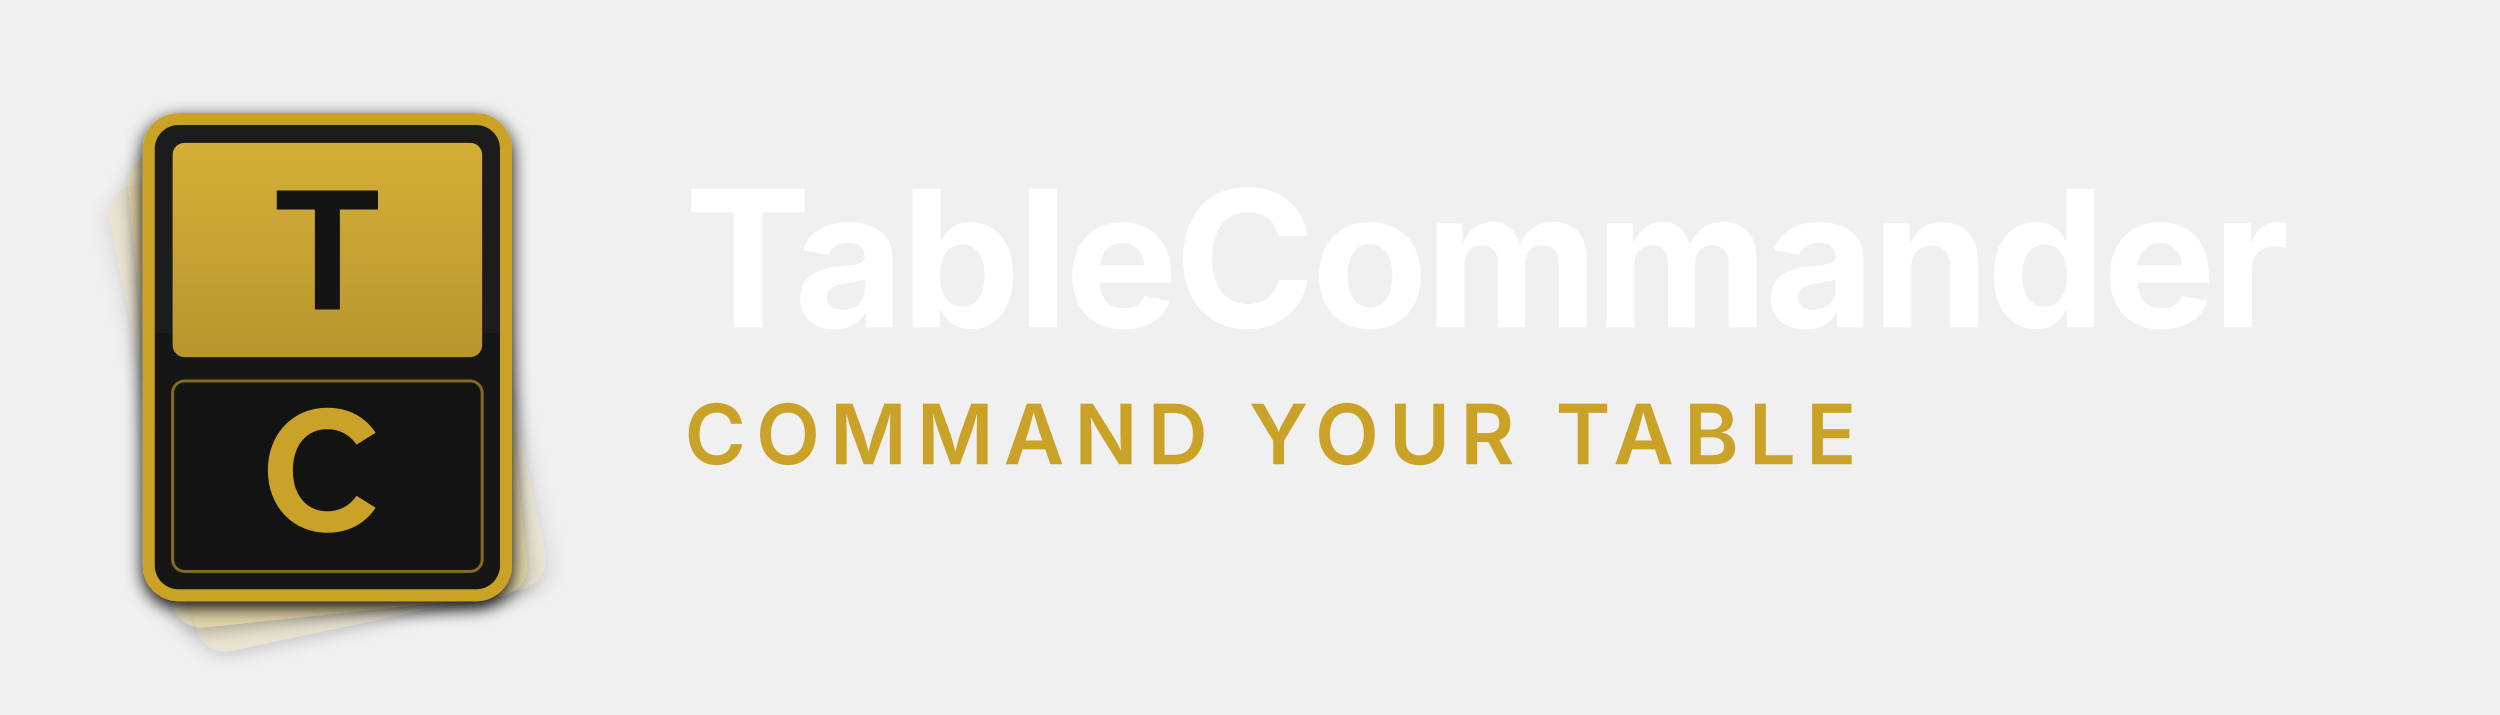
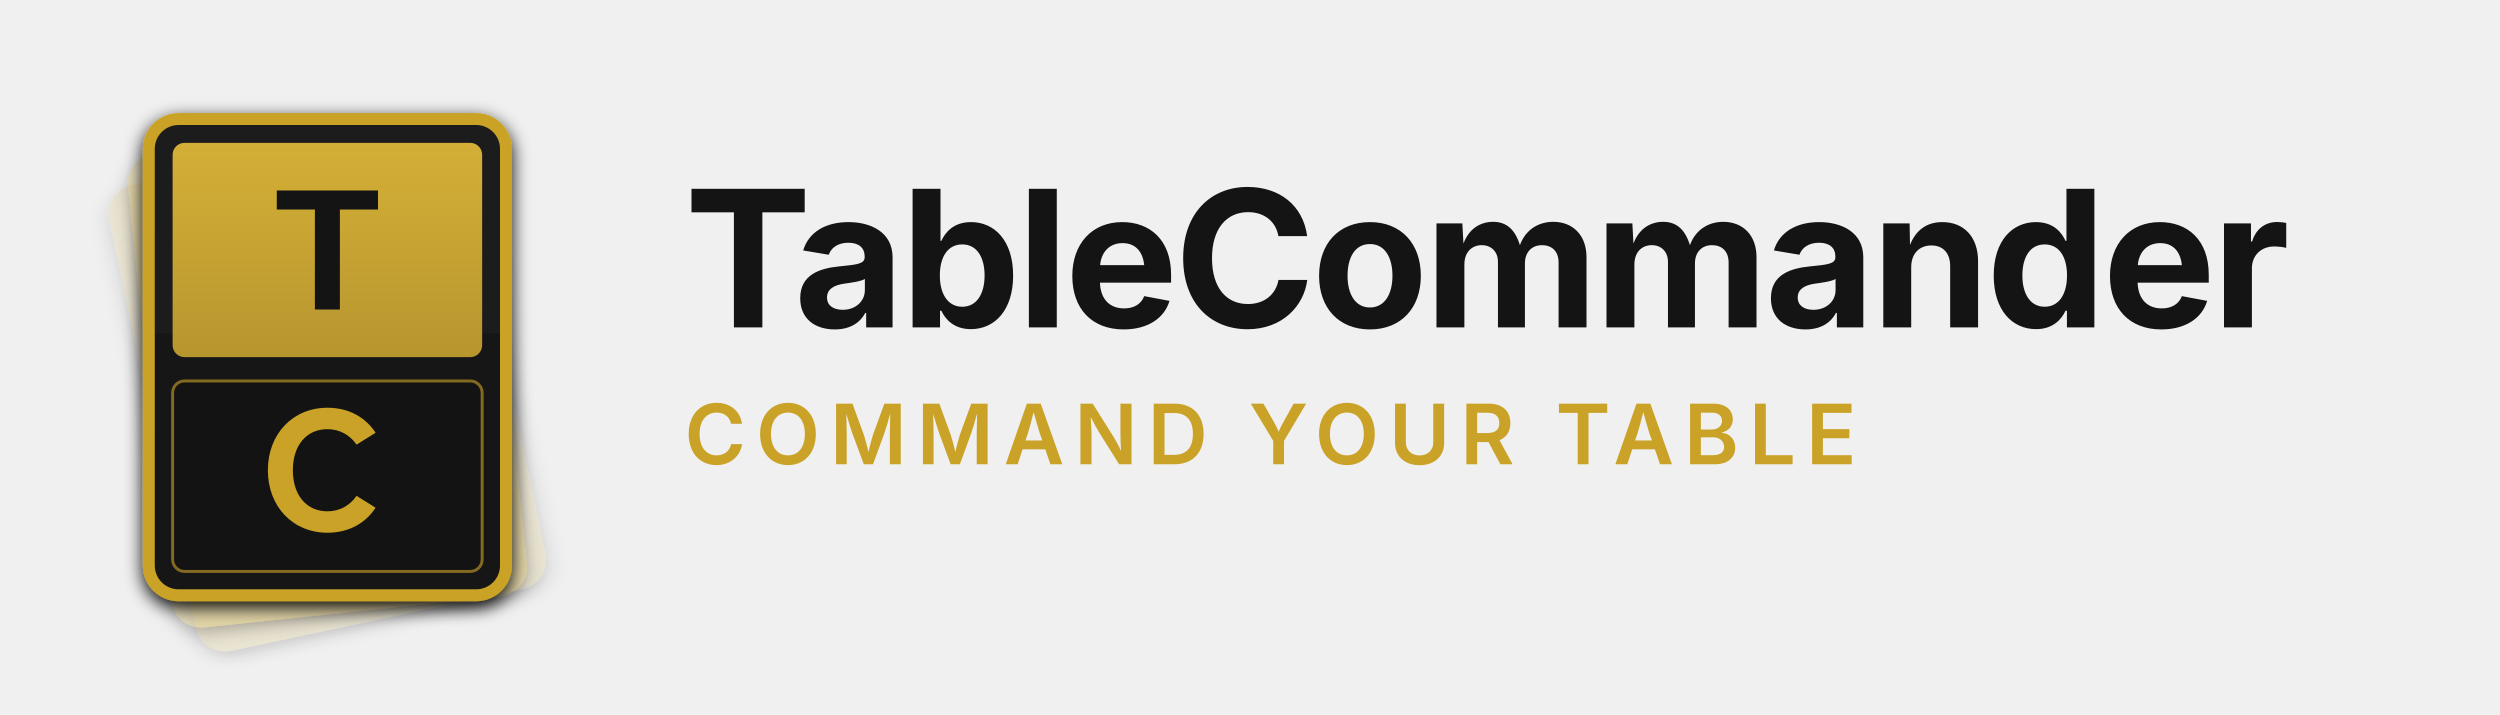
<svg xmlns="http://www.w3.org/2000/svg" width="420" height="120" viewBox="0 0 420 120" fill="none">
  <defs>
    <filter id="cardShadow">
      <feDropShadow dx="0" dy="1" stdDeviation="1.5" floodOpacity="0.3" />
    </filter>
    <linearGradient id="cardGrad" x1="0%" y1="0%" x2="0%" y2="100%">
      <stop offset="0%" stop-color="#1e1e1e" />
      <stop offset="100%" stop-color="#141414" />
    </linearGradient>
    <linearGradient id="goldGrad" x1="0%" y1="0%" x2="0%" y2="100%">
      <stop offset="0%" stop-color="#D4AF37" />
      <stop offset="100%" stop-color="#B8962E" />
    </linearGradient>
  </defs>
  <g transform="translate(10, 10) scale(1)">
    <rect x="15" y="15" width="60" height="80" rx="5" fill="#C9A227" opacity="0.15" transform="rotate(-12 45 55)" filter="url(#cardShadow)" />
    <rect x="15" y="13" width="60" height="80" rx="5" fill="#C9A227" opacity="0.25" transform="rotate(-6 45 53)" filter="url(#cardShadow)" />
    <rect x="15" y="10" width="60" height="80" rx="5" fill="url(#cardGrad)" stroke="#C9A227" stroke-width="2" filter="url(#cardShadow)" />
    <rect x="19" y="14" width="52" height="36" rx="2" fill="url(#goldGrad)" />
    <path d="M36.5 22h17v3.2h-6.4v16.8h-4.2V25.2h-6.4V22z" fill="#141414" />
    <rect x="19" y="54" width="52" height="32" rx="2" fill="rgba(0,0,0,0.25)" stroke="#C9A227" stroke-width="0.5" opacity="0.6" />
    <path d="M45 58.5c-5.8 0-10 4.4-10 10.5s4.2 10.5 10 10.5c3.6 0 6.4-1.6 8.1-4.2l-3.2-2c-1.1 1.6-2.8 2.6-4.9 2.6-3.5 0-5.8-2.7-5.8-6.9s2.3-6.9 5.8-6.9c2.1 0 3.8 1 4.9 2.6l3.2-2c-1.7-2.6-4.5-4.2-8.1-4.2z" fill="#C9A227" />
  </g>
-   <text x="115" y="55" font-size="32" font-weight="700" font-family="Inter, system-ui, sans-serif" fill="#ffffff" letter-spacing="-0.02em">TableCommander</text>
+   <text x="115" y="55" font-size="32" font-weight="700" font-family="Inter, system-ui, sans-serif" fill="#141414" letter-spacing="-0.02em">TableCommander</text>
  <text x="115" y="78" font-size="14" font-weight="600" font-family="Inter, system-ui, sans-serif" fill="#C9A227" letter-spacing="0.12em">COMMAND YOUR TABLE</text>
</svg>
